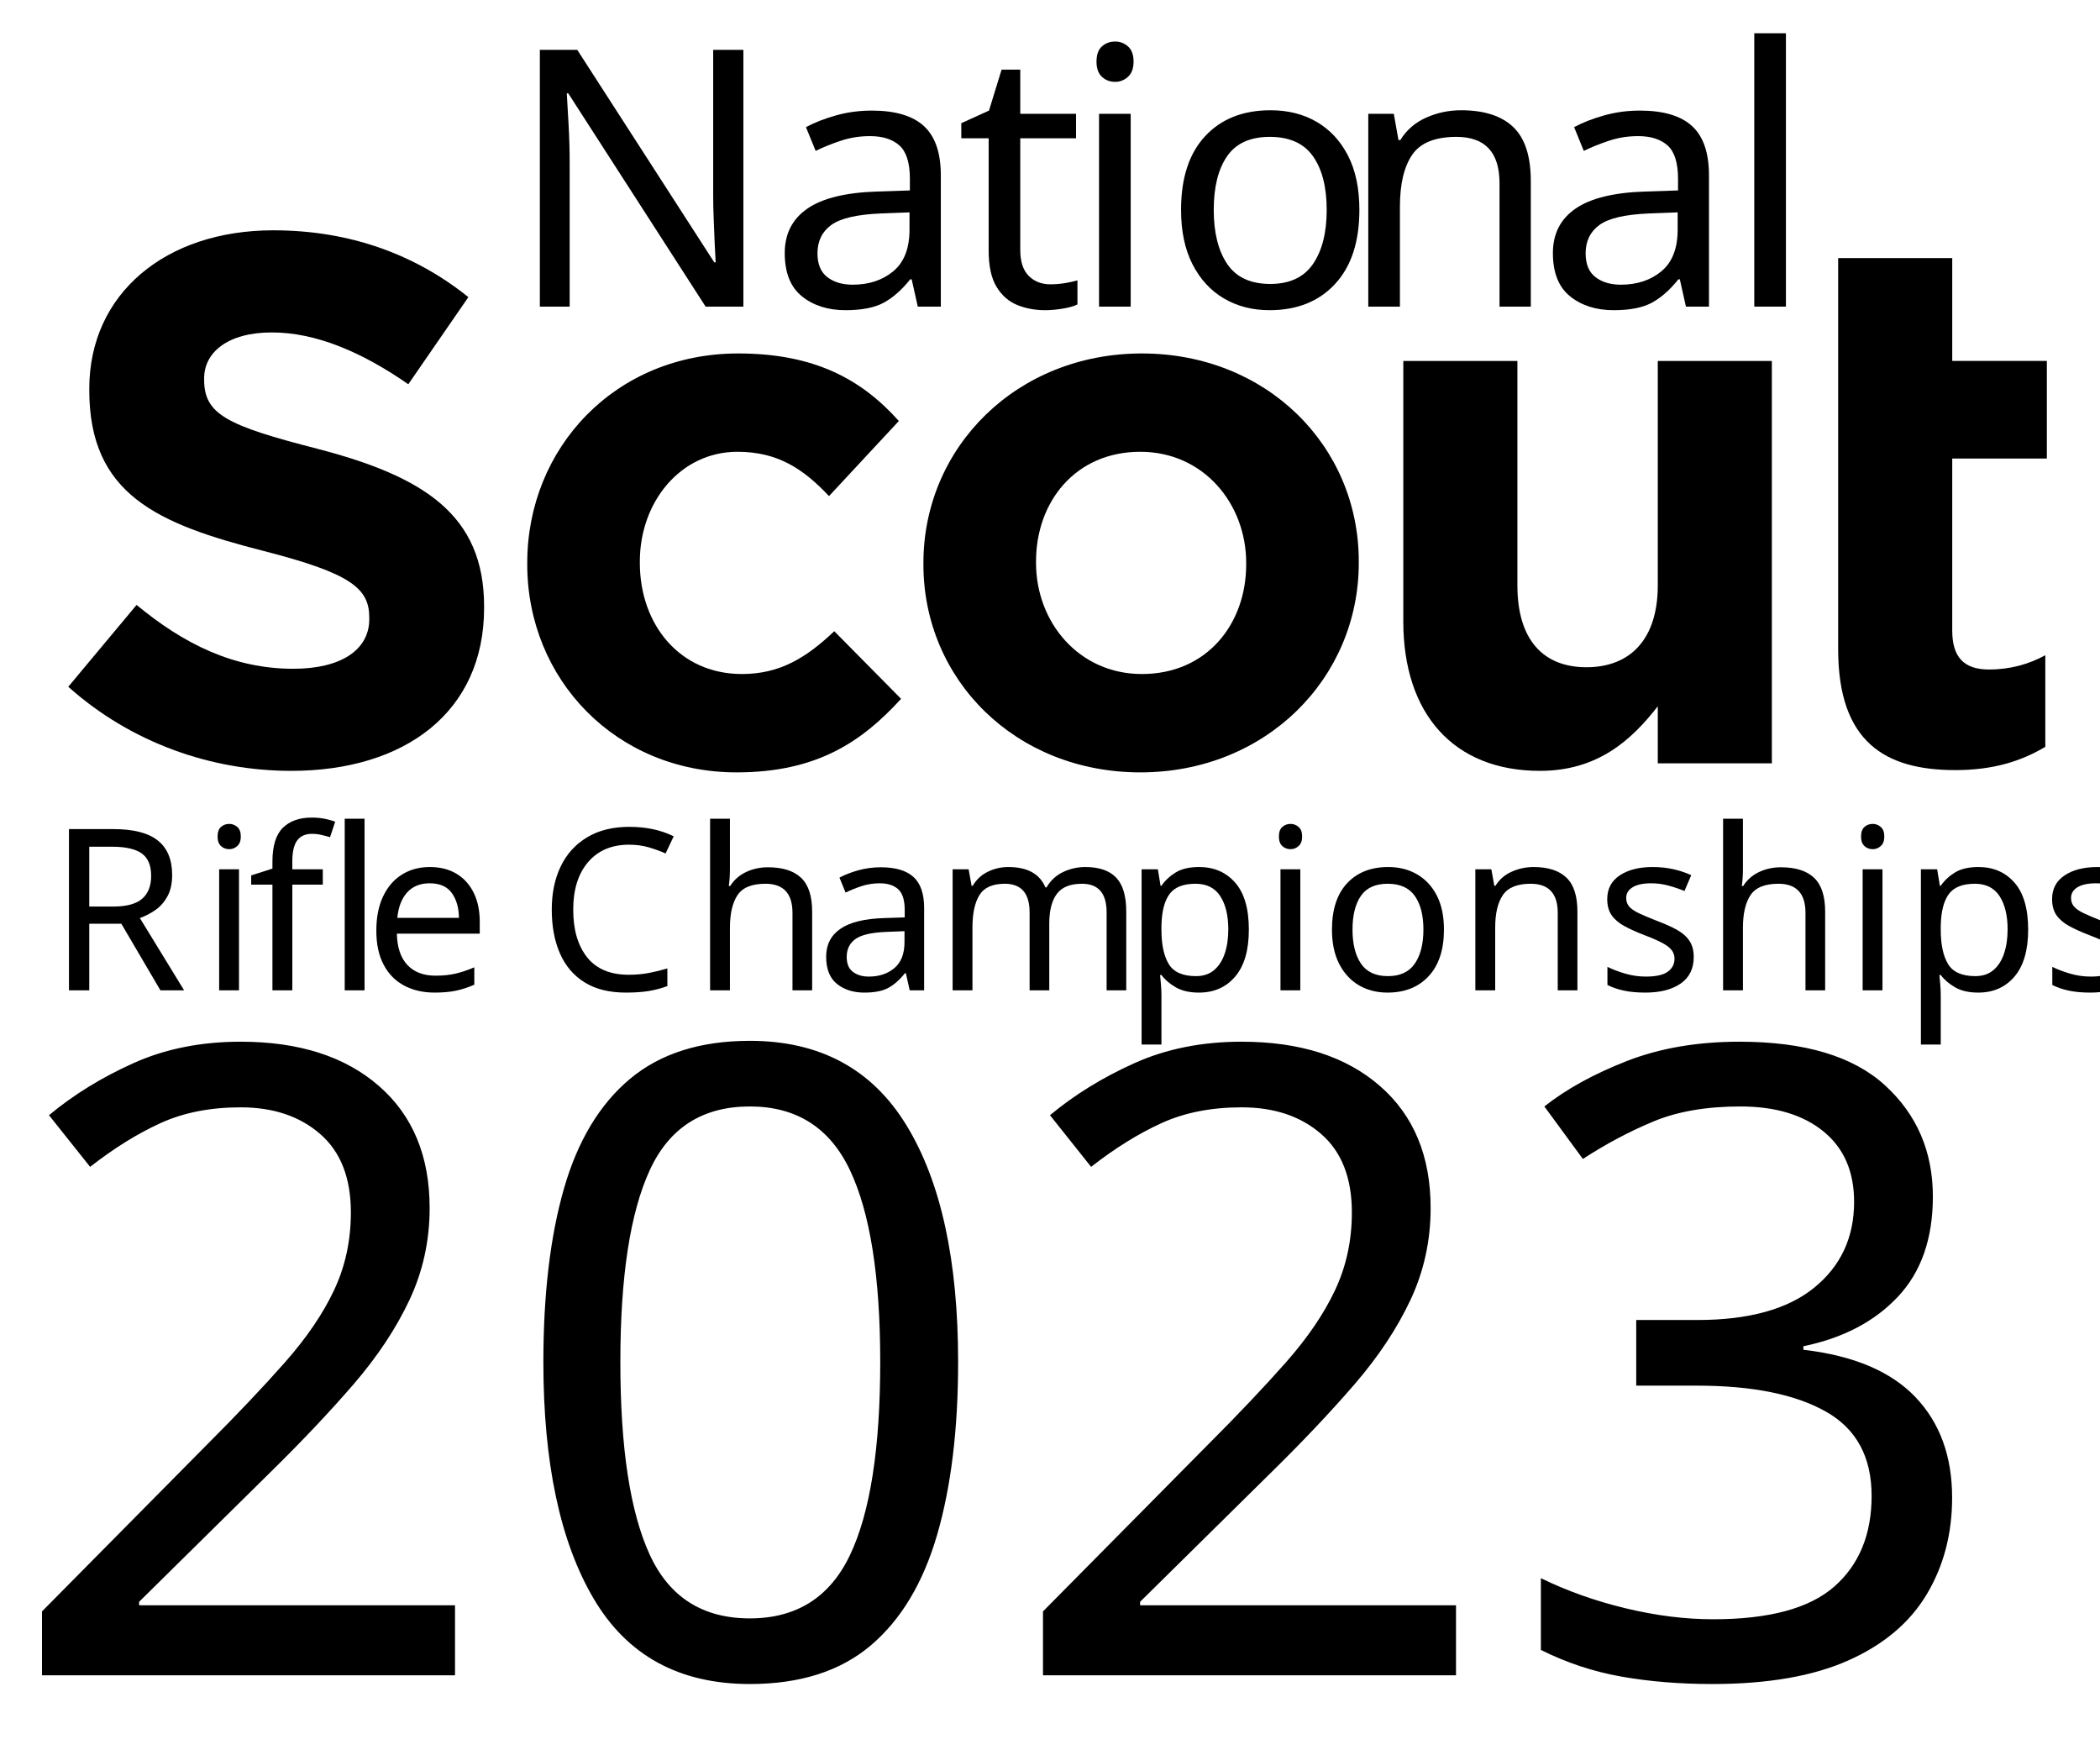
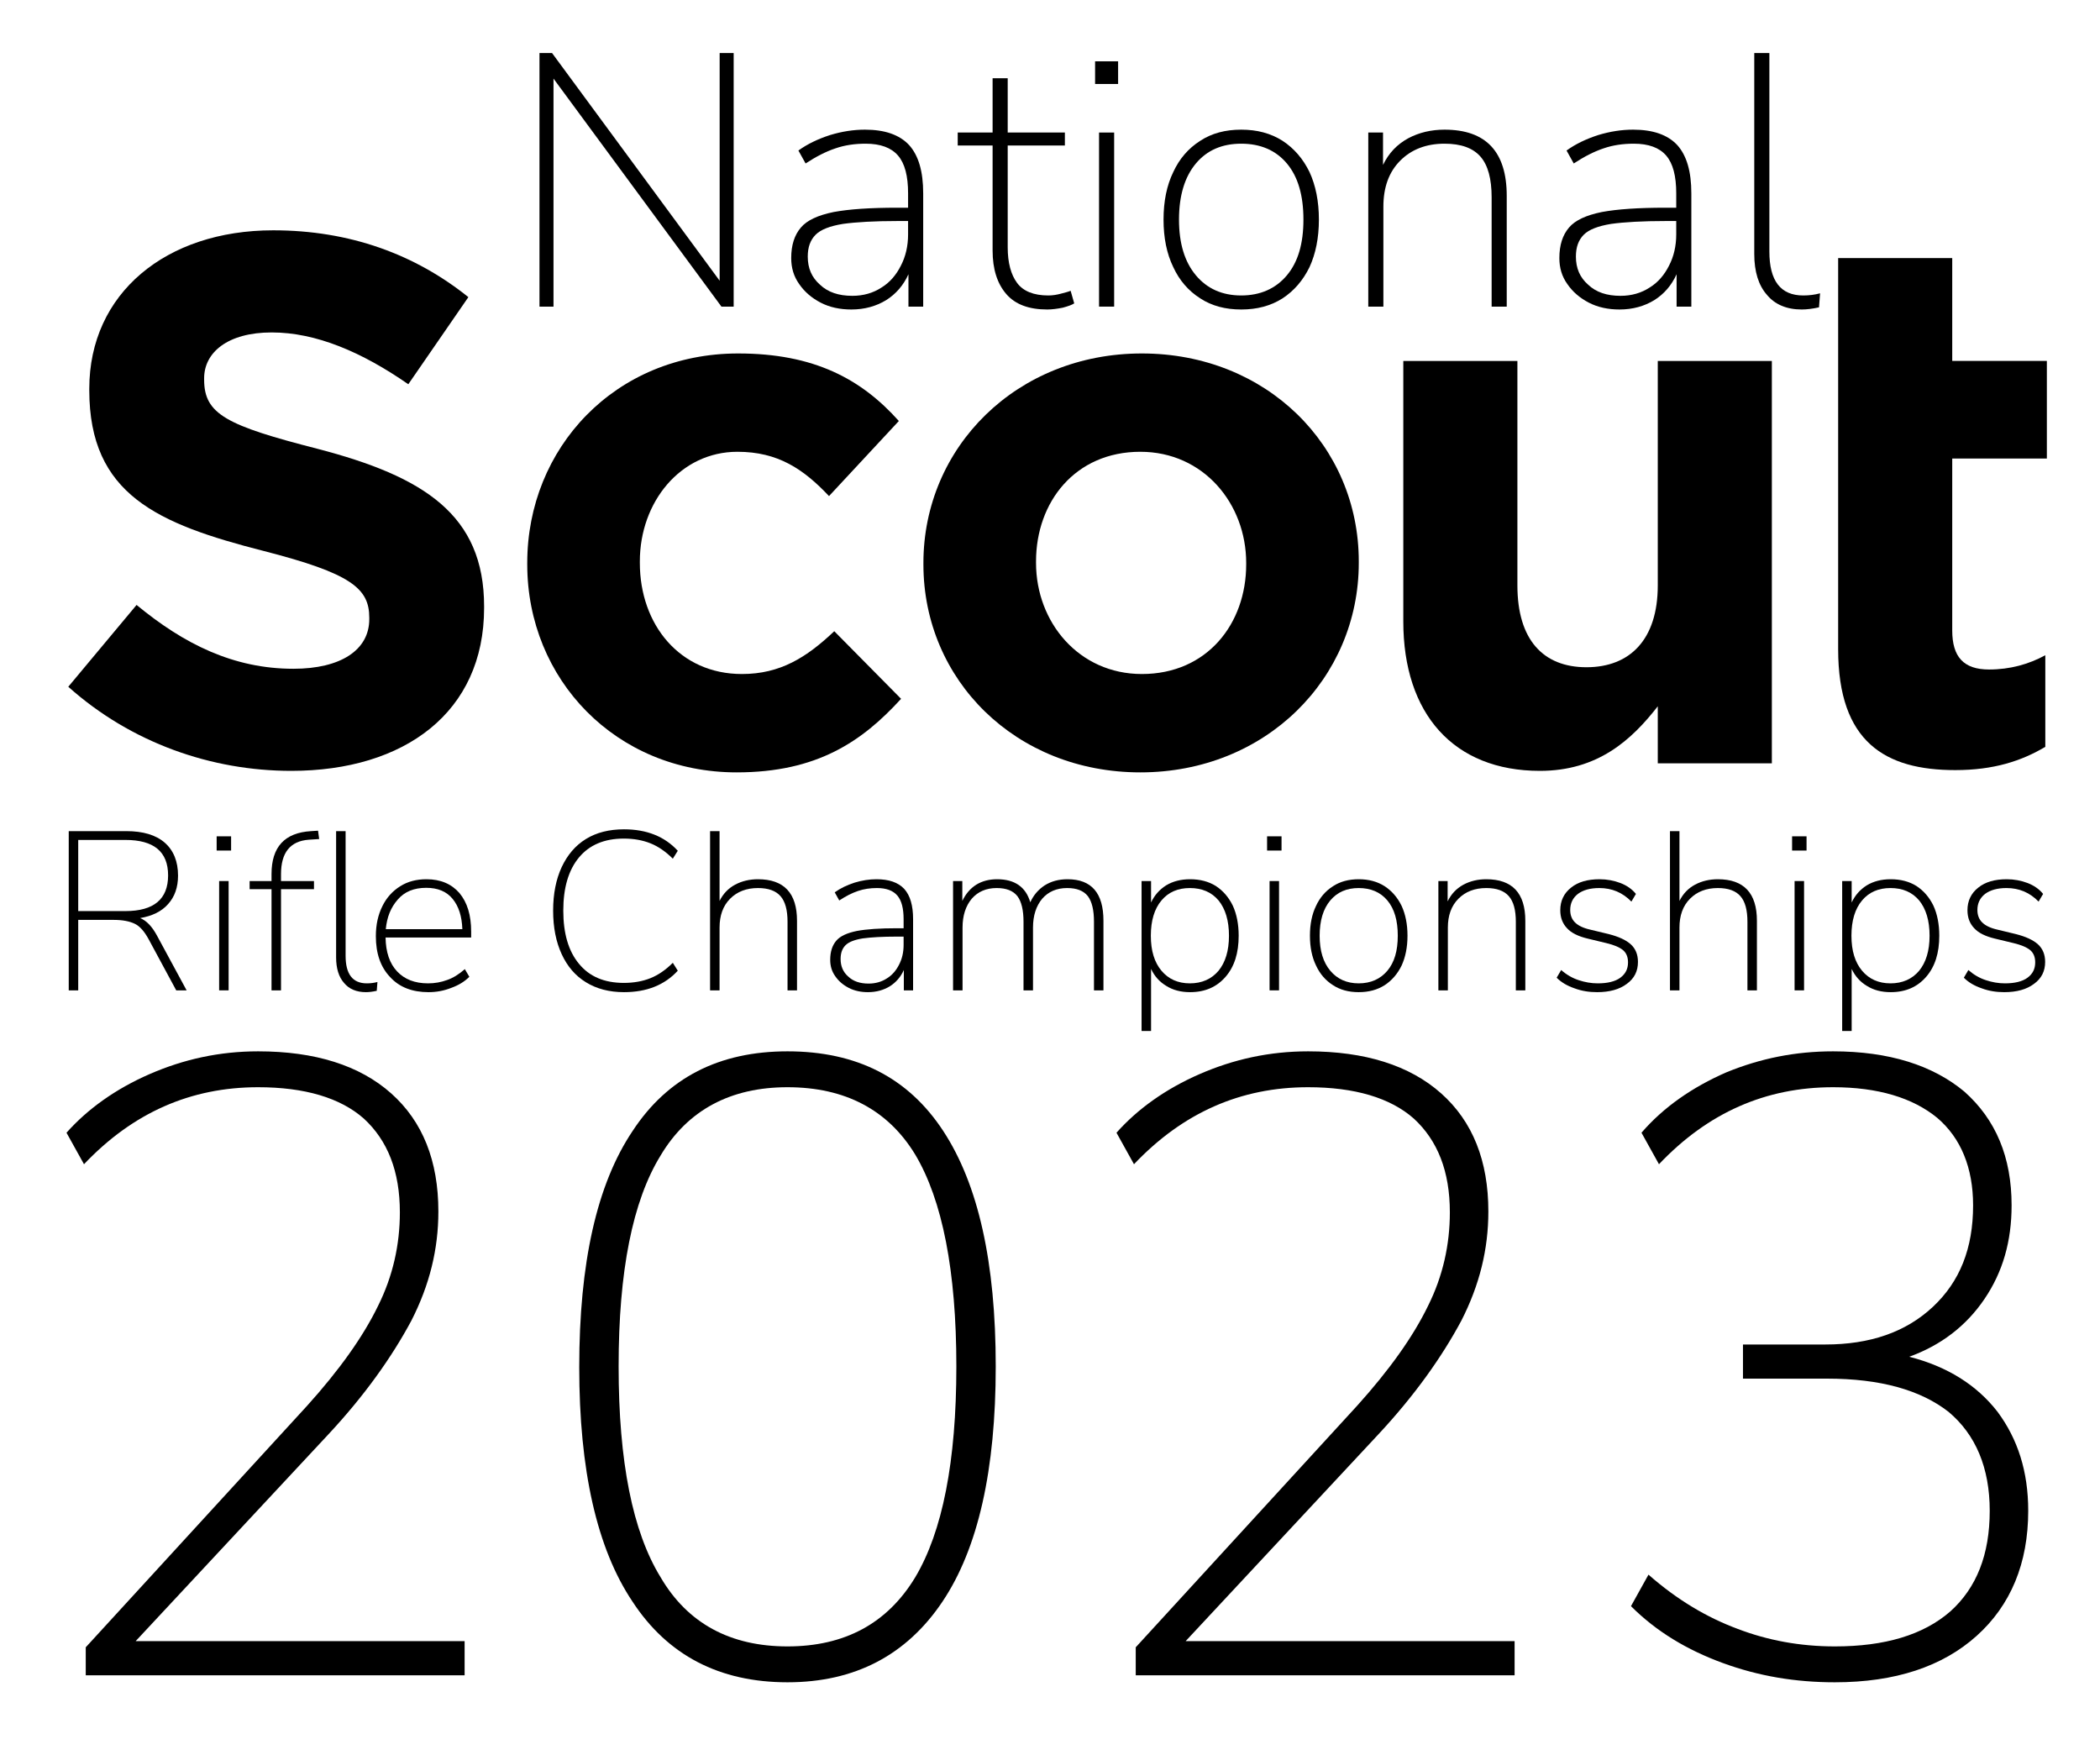
<svg xmlns="http://www.w3.org/2000/svg" width="100%" height="100%" viewBox="0 0 789 659" version="1.1" xml:space="preserve" style="fill-rule:evenodd;clip-rule:evenodd;stroke-linejoin:round;stroke-miterlimit:2;">
  <g id="Layer-1">
    <g>
-       <text x="189.718px" y="115.185px" style="font-family:'NunitoSans-ExtraLight', 'Nunito Sans';font-weight:200;font-size:135.114px;">N</text>
-       <text x="288.622px" y="115.185px" style="font-family:'NunitoSans-ExtraLight', 'Nunito Sans';font-weight:200;font-size:135.114px;">a</text>
-       <text x="359.017px" y="115.185px" style="font-family:'NunitoSans-ExtraLight', 'Nunito Sans';font-weight:200;font-size:135.114px;">t</text>
-       <text x="401.443px" y="115.185px" style="font-family:'NunitoSans-ExtraLight', 'Nunito Sans';font-weight:200;font-size:135.114px;">io<tspan x="502.598px " y="115.185px ">n</tspan>
-       </text>
-       <text x="577.226px" y="115.185px" style="font-family:'NunitoSans-ExtraLight', 'Nunito Sans';font-weight:200;font-size:135.114px;">a<tspan x="647.621px " y="115.185px ">l</tspan>
-       </text>
-       <text x="17.681px" y="372.04px" style="font-family:'NunitoSans-ExtraLight', 'Nunito Sans';font-weight:200;font-size:84.845px;">R</text>
-       <text x="75.121px" y="372.04px" style="font-family:'NunitoSans-ExtraLight', 'Nunito Sans';font-weight:200;font-size:84.845px;">i</text>
-       <text x="93.108px" y="372.04px" style="font-family:'NunitoSans-ExtraLight', 'Nunito Sans';font-weight:200;font-size:84.845px;">ﬂ</text>
-       <text x="136.718px" y="372.04px" style="font-family:'NunitoSans-ExtraLight', 'Nunito Sans';font-weight:200;font-size:84.845px;">e</text>
-       <text x="202.134px" y="372.04px" style="font-family:'NunitoSans-ExtraLight', 'Nunito Sans';font-weight:200;font-size:84.845px;">C</text>
-       <text x="259.574px" y="372.04px" style="font-family:'NunitoSans-ExtraLight', 'Nunito Sans';font-weight:200;font-size:84.845px;">h</text>
-       <text x="306.493px" y="372.04px" style="font-family:'NunitoSans-ExtraLight', 'Nunito Sans';font-weight:200;font-size:84.845px;">a</text>
-       <text x="350.697px" y="372.04px" style="font-family:'NunitoSans-ExtraLight', 'Nunito Sans';font-weight:200;font-size:84.845px;">m<tspan x="421.694px 469.782px 487.665px 533.208px 580.024px 620.222px 667.037px 684.921px 733.009px " y="372.04px 372.04px 372.04px 372.04px 372.04px 372.04px 372.04px 372.04px 372.04px ">pionships</tspan>
-       </text>
-       <text x="0px" y="629.344px" style="font-family:'NunitoSans-ExtraLight', 'Nunito Sans';font-weight:200;font-size:328.746px;">2023</text>
+       <g transform="matrix(135.114,0,0,135.114,189.718,115.185)">
+         <path d="M0.096,-0L0.096,-0.705L0.131,-0.705L0.597,-0.072L0.597,-0.705L0.636,-0.705L0.636,-0L0.602,-0L0.135,-0.634L0.135,-0L0.096,-0Z" style="fill-rule:nonzero;" />
+       </g>
+       <g transform="matrix(135.114,0,0,135.114,288.622,115.185)">
+         <path d="M0.231,0.008C0.2,0.008 0.171,0.002 0.146,-0.011C0.121,-0.024 0.101,-0.041 0.086,-0.063C0.071,-0.084 0.064,-0.108 0.064,-0.135C0.064,-0.171 0.073,-0.199 0.091,-0.22C0.108,-0.24 0.138,-0.254 0.182,-0.263C0.225,-0.271 0.284,-0.275 0.359,-0.275L0.389,-0.275L0.389,-0.315C0.389,-0.363 0.38,-0.398 0.361,-0.42C0.342,-0.442 0.312,-0.453 0.271,-0.453C0.241,-0.453 0.213,-0.449 0.187,-0.44C0.16,-0.431 0.133,-0.417 0.104,-0.398L0.084,-0.434C0.109,-0.452 0.138,-0.466 0.172,-0.477C0.205,-0.487 0.237,-0.492 0.269,-0.492C0.324,-0.492 0.365,-0.478 0.392,-0.449C0.418,-0.42 0.431,-0.376 0.431,-0.315L0.431,-0L0.39,-0L0.39,-0.09C0.376,-0.059 0.355,-0.035 0.328,-0.018C0.3,-0.001 0.268,0.008 0.231,0.008ZM0.234,-0.03C0.265,-0.03 0.292,-0.038 0.315,-0.053C0.338,-0.067 0.356,-0.088 0.369,-0.114C0.382,-0.139 0.389,-0.168 0.389,-0.201L0.389,-0.238L0.361,-0.238C0.295,-0.238 0.244,-0.235 0.208,-0.23C0.171,-0.224 0.146,-0.214 0.132,-0.2C0.117,-0.185 0.11,-0.165 0.11,-0.139C0.11,-0.107 0.121,-0.081 0.144,-0.061C0.166,-0.04 0.196,-0.03 0.234,-0.03Z" style="fill-rule:nonzero;" />
+       </g>
+       <g transform="matrix(135.114,0,0,135.114,359.017,115.185)">
+         <path d="M0.255,0.008C0.204,0.008 0.166,-0.006 0.141,-0.035C0.116,-0.064 0.103,-0.104 0.103,-0.156L0.103,-0.448L0.006,-0.448L0.006,-0.484L0.103,-0.484L0.103,-0.635L0.145,-0.635L0.145,-0.484L0.304,-0.484L0.304,-0.448L0.145,-0.448L0.145,-0.165C0.145,-0.122 0.154,-0.089 0.171,-0.066C0.188,-0.043 0.217,-0.031 0.258,-0.031C0.27,-0.031 0.282,-0.033 0.293,-0.036C0.304,-0.039 0.313,-0.041 0.32,-0.044L0.33,-0.009C0.324,-0.005 0.313,-0.001 0.298,0.003C0.283,0.006 0.268,0.008 0.255,0.008Z" style="fill-rule:nonzero;" />
+       </g>
+       <g transform="matrix(135.114,0,0,135.114,401.443,115.185)">
+         <path d="M0.074,-0.619L0.074,-0.682L0.138,-0.682L0.138,-0.619L0.074,-0.619ZM0.085,-0L0.085,-0.484L0.127,-0.484L0.127,-0L0.085,-0Z" style="fill-rule:nonzero;" />
+       </g>
+       <g transform="matrix(135.114,0,0,135.114,429.997,115.185)">
+         <path d="M0.269,0.008C0.225,0.008 0.187,-0.002 0.155,-0.023C0.122,-0.044 0.097,-0.073 0.08,-0.11C0.062,-0.147 0.053,-0.191 0.053,-0.242C0.053,-0.293 0.062,-0.337 0.08,-0.374C0.097,-0.411 0.122,-0.44 0.155,-0.461C0.187,-0.482 0.225,-0.492 0.269,-0.492C0.313,-0.492 0.351,-0.482 0.384,-0.461C0.416,-0.44 0.441,-0.411 0.459,-0.374C0.476,-0.337 0.485,-0.293 0.485,-0.242C0.485,-0.191 0.476,-0.147 0.459,-0.11C0.441,-0.073 0.416,-0.044 0.384,-0.023C0.351,-0.002 0.313,0.008 0.269,0.008ZM0.269,-0.031C0.322,-0.031 0.365,-0.05 0.396,-0.087C0.427,-0.124 0.442,-0.175 0.442,-0.242C0.442,-0.309 0.427,-0.361 0.396,-0.398C0.365,-0.435 0.322,-0.453 0.269,-0.453C0.216,-0.453 0.174,-0.435 0.143,-0.398C0.112,-0.361 0.096,-0.309 0.096,-0.242C0.096,-0.175 0.112,-0.124 0.143,-0.087C0.174,-0.05 0.216,-0.031 0.269,-0.031Z" style="fill-rule:nonzero;" />
+       </g>
+       <g transform="matrix(135.114,0,0,135.114,502.598,115.185)">
+         <path d="M0.085,-0L0.085,-0.484L0.126,-0.484L0.126,-0.394C0.142,-0.427 0.165,-0.451 0.196,-0.468C0.226,-0.484 0.26,-0.492 0.297,-0.492C0.412,-0.492 0.47,-0.431 0.47,-0.308L0.47,-0L0.428,-0L0.428,-0.304C0.428,-0.355 0.418,-0.393 0.397,-0.417C0.376,-0.441 0.343,-0.453 0.297,-0.453C0.246,-0.453 0.205,-0.437 0.174,-0.406C0.142,-0.374 0.127,-0.331 0.127,-0.278L0.127,-0L0.085,-0Z" style="fill-rule:nonzero;" />
+       </g>
+       <g transform="matrix(135.114,0,0,135.114,577.226,115.185)">
+         <path d="M0.231,0.008C0.2,0.008 0.171,0.002 0.146,-0.011C0.121,-0.024 0.101,-0.041 0.086,-0.063C0.071,-0.084 0.064,-0.108 0.064,-0.135C0.064,-0.171 0.073,-0.199 0.091,-0.22C0.108,-0.24 0.138,-0.254 0.182,-0.263C0.225,-0.271 0.284,-0.275 0.359,-0.275L0.389,-0.275L0.389,-0.315C0.389,-0.363 0.38,-0.398 0.361,-0.42C0.342,-0.442 0.312,-0.453 0.271,-0.453C0.241,-0.453 0.213,-0.449 0.187,-0.44C0.16,-0.431 0.133,-0.417 0.104,-0.398L0.084,-0.434C0.109,-0.452 0.138,-0.466 0.172,-0.477C0.205,-0.487 0.237,-0.492 0.269,-0.492C0.324,-0.492 0.365,-0.478 0.392,-0.449C0.418,-0.42 0.431,-0.376 0.431,-0.315L0.431,-0L0.39,-0L0.39,-0.09C0.376,-0.059 0.355,-0.035 0.328,-0.018C0.3,-0.001 0.268,0.008 0.231,0.008ZM0.234,-0.03C0.265,-0.03 0.292,-0.038 0.315,-0.053C0.338,-0.067 0.356,-0.088 0.369,-0.114C0.382,-0.139 0.389,-0.168 0.389,-0.201L0.389,-0.238L0.361,-0.238C0.295,-0.238 0.244,-0.235 0.208,-0.23C0.171,-0.224 0.146,-0.214 0.132,-0.2C0.117,-0.185 0.11,-0.165 0.11,-0.139C0.11,-0.107 0.121,-0.081 0.144,-0.061C0.166,-0.04 0.196,-0.03 0.234,-0.03Z" style="fill-rule:nonzero;" />
+       </g>
+       <g transform="matrix(135.114,0,0,135.114,647.621,115.185)">
+         <path d="M0.217,0.008C0.175,0.008 0.142,-0.006 0.12,-0.033C0.097,-0.059 0.085,-0.097 0.085,-0.146L0.085,-0.705L0.127,-0.705L0.127,-0.153C0.127,-0.072 0.158,-0.031 0.221,-0.031C0.238,-0.031 0.253,-0.033 0.268,-0.037L0.265,0.002C0.247,0.006 0.231,0.008 0.217,0.008Z" style="fill-rule:nonzero;" />
+       </g>
+       <g transform="matrix(84.845,0,0,84.845,17.6807,372.04)">
+         <path d="M0.096,-0L0.096,-0.705L0.351,-0.705C0.425,-0.705 0.482,-0.688 0.521,-0.654C0.56,-0.62 0.58,-0.571 0.58,-0.508C0.58,-0.456 0.565,-0.414 0.536,-0.382C0.507,-0.349 0.465,-0.329 0.412,-0.32C0.44,-0.309 0.465,-0.283 0.487,-0.242L0.618,-0L0.572,-0L0.45,-0.226C0.431,-0.261 0.411,-0.284 0.388,-0.295C0.365,-0.306 0.334,-0.312 0.295,-0.312L0.138,-0.312L0.138,-0L0.096,-0ZM0.138,-0.351L0.347,-0.351C0.473,-0.351 0.536,-0.404 0.536,-0.509C0.536,-0.614 0.473,-0.666 0.347,-0.666L0.138,-0.666L0.138,-0.351Z" style="fill-rule:nonzero;" />
+       </g>
+       <g transform="matrix(84.845,0,0,84.845,75.1208,372.04)">
+         <path d="M0.074,-0.619L0.074,-0.682L0.138,-0.682L0.138,-0.619L0.074,-0.619ZM0.085,-0L0.085,-0.484L0.127,-0.484L0.127,-0L0.085,-0Z" style="fill-rule:nonzero;" />
+       </g>
+       <g transform="matrix(84.845,0,0,84.845,93.1079,372.04)">
+         <path d="M0.105,-0L0.105,-0.448L0.008,-0.448L0.008,-0.484L0.105,-0.484L0.105,-0.515C0.105,-0.635 0.163,-0.698 0.28,-0.705L0.311,-0.707L0.316,-0.67L0.27,-0.667C0.188,-0.661 0.147,-0.61 0.147,-0.515L0.147,-0.484L0.293,-0.484L0.293,-0.448L0.147,-0.448L0.147,-0L0.105,-0ZM0.523,0.008C0.481,0.008 0.448,-0.006 0.426,-0.033C0.403,-0.059 0.391,-0.097 0.391,-0.146L0.391,-0.705L0.433,-0.705L0.433,-0.153C0.433,-0.072 0.464,-0.031 0.527,-0.031C0.544,-0.031 0.559,-0.033 0.574,-0.037L0.571,0.002C0.553,0.006 0.537,0.008 0.523,0.008Z" style="fill-rule:nonzero;" />
+       </g>
+       <g transform="matrix(84.845,0,0,84.845,136.718,372.04)">
+         <path d="M0.286,0.008C0.214,0.008 0.157,-0.014 0.116,-0.059C0.074,-0.103 0.053,-0.163 0.053,-0.24C0.053,-0.291 0.063,-0.335 0.082,-0.373C0.1,-0.41 0.127,-0.44 0.161,-0.461C0.194,-0.482 0.233,-0.492 0.277,-0.492C0.34,-0.492 0.388,-0.471 0.423,-0.431C0.458,-0.389 0.475,-0.333 0.475,-0.26L0.475,-0.234L0.096,-0.234C0.097,-0.169 0.114,-0.119 0.147,-0.084C0.18,-0.049 0.225,-0.031 0.284,-0.031C0.314,-0.031 0.342,-0.036 0.369,-0.046C0.395,-0.055 0.421,-0.071 0.447,-0.094L0.467,-0.06C0.446,-0.039 0.42,-0.023 0.387,-0.011C0.354,0.002 0.321,0.008 0.286,0.008ZM0.276,-0.454C0.222,-0.454 0.18,-0.437 0.15,-0.402C0.119,-0.367 0.102,-0.324 0.097,-0.271L0.436,-0.271C0.434,-0.328 0.42,-0.372 0.393,-0.405C0.366,-0.438 0.327,-0.454 0.276,-0.454Z" style="fill-rule:nonzero;" />
+       </g>
+       <g transform="matrix(84.845,0,0,84.845,202.134,372.04)">
+         <path d="M0.381,0.008C0.315,0.008 0.259,-0.007 0.212,-0.036C0.165,-0.065 0.13,-0.106 0.105,-0.16C0.08,-0.214 0.067,-0.278 0.067,-0.353C0.067,-0.428 0.08,-0.492 0.105,-0.546C0.13,-0.599 0.165,-0.641 0.212,-0.67C0.259,-0.699 0.315,-0.713 0.381,-0.713C0.482,-0.713 0.561,-0.681 0.619,-0.618L0.597,-0.583C0.566,-0.614 0.533,-0.637 0.498,-0.651C0.463,-0.665 0.424,-0.672 0.38,-0.672C0.294,-0.672 0.228,-0.644 0.182,-0.589C0.135,-0.533 0.112,-0.454 0.112,-0.353C0.112,-0.252 0.135,-0.173 0.182,-0.117C0.228,-0.061 0.294,-0.033 0.38,-0.033C0.424,-0.033 0.463,-0.04 0.498,-0.054C0.533,-0.068 0.566,-0.091 0.597,-0.122L0.619,-0.087C0.561,-0.024 0.482,0.008 0.381,0.008Z" style="fill-rule:nonzero;" />
+       </g>
+       <g transform="matrix(84.845,0,0,84.845,259.574,372.04)">
+         <path d="M0.085,-0L0.085,-0.705L0.127,-0.705L0.127,-0.396C0.143,-0.428 0.166,-0.452 0.196,-0.468C0.226,-0.484 0.26,-0.492 0.297,-0.492C0.412,-0.492 0.47,-0.431 0.47,-0.308L0.47,-0L0.428,-0L0.428,-0.304C0.428,-0.355 0.418,-0.393 0.397,-0.417C0.376,-0.441 0.343,-0.453 0.297,-0.453C0.246,-0.453 0.205,-0.437 0.174,-0.406C0.142,-0.374 0.127,-0.331 0.127,-0.278L0.127,-0L0.085,-0Z" style="fill-rule:nonzero;" />
+       </g>
+       <g transform="matrix(84.845,0,0,84.845,306.493,372.04)">
+         <path d="M0.231,0.008C0.2,0.008 0.171,0.002 0.146,-0.011C0.121,-0.024 0.101,-0.041 0.086,-0.063C0.071,-0.084 0.064,-0.108 0.064,-0.135C0.064,-0.171 0.073,-0.199 0.091,-0.22C0.108,-0.24 0.138,-0.254 0.182,-0.263C0.225,-0.271 0.284,-0.275 0.359,-0.275L0.389,-0.275L0.389,-0.315C0.389,-0.363 0.38,-0.398 0.361,-0.42C0.342,-0.442 0.312,-0.453 0.271,-0.453C0.241,-0.453 0.213,-0.449 0.187,-0.44C0.16,-0.431 0.133,-0.417 0.104,-0.398L0.084,-0.434C0.109,-0.452 0.138,-0.466 0.172,-0.477C0.205,-0.487 0.237,-0.492 0.269,-0.492C0.324,-0.492 0.365,-0.478 0.392,-0.449C0.418,-0.42 0.431,-0.376 0.431,-0.315L0.431,-0L0.39,-0L0.39,-0.09C0.376,-0.059 0.355,-0.035 0.328,-0.018C0.3,-0.001 0.268,0.008 0.231,0.008ZM0.234,-0.03C0.265,-0.03 0.292,-0.038 0.315,-0.053C0.338,-0.067 0.356,-0.088 0.369,-0.114C0.382,-0.139 0.389,-0.168 0.389,-0.201L0.389,-0.238L0.361,-0.238C0.295,-0.238 0.244,-0.235 0.208,-0.23C0.171,-0.224 0.146,-0.214 0.132,-0.2C0.117,-0.185 0.11,-0.165 0.11,-0.139C0.11,-0.107 0.121,-0.081 0.144,-0.061C0.166,-0.04 0.196,-0.03 0.234,-0.03Z" style="fill-rule:nonzero;" />
+       </g>
+       <g transform="matrix(84.845,0,0,84.845,350.697,372.04)">
+         <path d="M0.087,-0L0.087,-0.484L0.128,-0.484L0.128,-0.396C0.143,-0.427 0.163,-0.451 0.19,-0.468C0.216,-0.484 0.247,-0.492 0.282,-0.492C0.36,-0.492 0.409,-0.458 0.429,-0.39C0.443,-0.421 0.464,-0.446 0.493,-0.465C0.522,-0.483 0.555,-0.492 0.594,-0.492C0.7,-0.492 0.753,-0.431 0.753,-0.308L0.753,-0L0.711,-0L0.711,-0.304C0.711,-0.355 0.702,-0.393 0.684,-0.417C0.665,-0.441 0.635,-0.453 0.592,-0.453C0.546,-0.453 0.509,-0.437 0.482,-0.406C0.455,-0.374 0.441,-0.331 0.441,-0.278L0.441,-0L0.399,-0L0.399,-0.304C0.399,-0.355 0.39,-0.393 0.372,-0.417C0.353,-0.441 0.323,-0.453 0.28,-0.453C0.234,-0.453 0.197,-0.437 0.17,-0.406C0.143,-0.374 0.129,-0.331 0.129,-0.278L0.129,-0L0.087,-0Z" style="fill-rule:nonzero;" />
+       </g>
+       <g transform="matrix(84.845,0,0,84.845,421.694,372.04)">
+         <path d="M0.085,0.18L0.085,-0.484L0.127,-0.484L0.127,-0.389C0.142,-0.421 0.164,-0.446 0.194,-0.465C0.224,-0.483 0.259,-0.492 0.3,-0.492C0.344,-0.492 0.382,-0.482 0.414,-0.462C0.446,-0.441 0.471,-0.412 0.489,-0.375C0.506,-0.338 0.515,-0.293 0.515,-0.242C0.515,-0.165 0.496,-0.105 0.457,-0.06C0.418,-0.015 0.366,0.008 0.3,0.008C0.259,0.008 0.224,-0.001 0.194,-0.02C0.164,-0.038 0.142,-0.063 0.127,-0.095L0.127,0.18L0.085,0.18ZM0.299,-0.031C0.352,-0.031 0.395,-0.05 0.426,-0.087C0.456,-0.124 0.472,-0.175 0.472,-0.242C0.472,-0.309 0.456,-0.361 0.426,-0.398C0.395,-0.435 0.352,-0.453 0.299,-0.453C0.246,-0.453 0.204,-0.435 0.173,-0.398C0.142,-0.361 0.126,-0.309 0.126,-0.242C0.126,-0.175 0.142,-0.124 0.173,-0.087C0.204,-0.05 0.246,-0.031 0.299,-0.031Z" style="fill-rule:nonzero;" />
+       </g>
+       <g transform="matrix(84.845,0,0,84.845,469.782,372.04)">
+         <path d="M0.074,-0.619L0.074,-0.682L0.138,-0.682L0.138,-0.619L0.074,-0.619ZM0.085,-0L0.085,-0.484L0.127,-0.484L0.127,-0L0.085,-0Z" style="fill-rule:nonzero;" />
+       </g>
+       <g transform="matrix(84.845,0,0,84.845,487.665,372.04)">
+         <path d="M0.269,0.008C0.225,0.008 0.187,-0.002 0.155,-0.023C0.122,-0.044 0.097,-0.073 0.08,-0.11C0.062,-0.147 0.053,-0.191 0.053,-0.242C0.053,-0.293 0.062,-0.337 0.08,-0.374C0.097,-0.411 0.122,-0.44 0.155,-0.461C0.187,-0.482 0.225,-0.492 0.269,-0.492C0.313,-0.492 0.351,-0.482 0.384,-0.461C0.416,-0.44 0.441,-0.411 0.459,-0.374C0.476,-0.337 0.485,-0.293 0.485,-0.242C0.485,-0.191 0.476,-0.147 0.459,-0.11C0.441,-0.073 0.416,-0.044 0.384,-0.023C0.351,-0.002 0.313,0.008 0.269,0.008ZM0.269,-0.031C0.322,-0.031 0.365,-0.05 0.396,-0.087C0.427,-0.124 0.442,-0.175 0.442,-0.242C0.442,-0.309 0.427,-0.361 0.396,-0.398C0.365,-0.435 0.322,-0.453 0.269,-0.453C0.216,-0.453 0.174,-0.435 0.143,-0.398C0.112,-0.361 0.096,-0.309 0.096,-0.242C0.096,-0.175 0.112,-0.124 0.143,-0.087C0.174,-0.05 0.216,-0.031 0.269,-0.031Z" style="fill-rule:nonzero;" />
+       </g>
+       <g transform="matrix(84.845,0,0,84.845,533.208,372.04)">
+         <path d="M0.085,-0L0.085,-0.484L0.126,-0.484L0.126,-0.394C0.142,-0.427 0.165,-0.451 0.196,-0.468C0.226,-0.484 0.26,-0.492 0.297,-0.492C0.412,-0.492 0.47,-0.431 0.47,-0.308L0.47,-0L0.428,-0L0.428,-0.304C0.428,-0.355 0.418,-0.393 0.397,-0.417C0.376,-0.441 0.343,-0.453 0.297,-0.453C0.246,-0.453 0.205,-0.437 0.174,-0.406C0.142,-0.374 0.127,-0.331 0.127,-0.278L0.127,-0L0.085,-0Z" style="fill-rule:nonzero;" />
+       </g>
+       <g transform="matrix(84.845,0,0,84.845,580.024,372.04)">
+         <path d="M0.236,0.008C0.201,0.008 0.168,0.003 0.136,-0.009C0.104,-0.02 0.078,-0.035 0.057,-0.056L0.077,-0.09C0.101,-0.069 0.127,-0.054 0.155,-0.045C0.182,-0.036 0.21,-0.031 0.239,-0.031C0.282,-0.031 0.316,-0.039 0.339,-0.056C0.362,-0.073 0.373,-0.095 0.373,-0.124C0.373,-0.147 0.366,-0.165 0.351,-0.178C0.335,-0.191 0.311,-0.201 0.278,-0.209L0.195,-0.229C0.153,-0.239 0.122,-0.254 0.103,-0.275C0.083,-0.296 0.073,-0.322 0.073,-0.355C0.073,-0.396 0.089,-0.43 0.121,-0.455C0.152,-0.48 0.194,-0.492 0.247,-0.492C0.28,-0.492 0.311,-0.486 0.34,-0.475C0.368,-0.464 0.391,-0.448 0.408,-0.427L0.388,-0.393C0.349,-0.433 0.302,-0.453 0.246,-0.453C0.205,-0.453 0.174,-0.444 0.151,-0.427C0.128,-0.409 0.117,-0.385 0.117,-0.356C0.117,-0.333 0.124,-0.315 0.138,-0.301C0.152,-0.287 0.174,-0.276 0.205,-0.269L0.288,-0.249C0.331,-0.238 0.364,-0.223 0.385,-0.204C0.406,-0.185 0.417,-0.159 0.417,-0.126C0.417,-0.085 0.401,-0.053 0.368,-0.029C0.335,-0.004 0.291,0.008 0.236,0.008Z" style="fill-rule:nonzero;" />
+       </g>
+       <g transform="matrix(84.845,0,0,84.845,620.222,372.04)">
+         <path d="M0.085,-0L0.085,-0.705L0.127,-0.705L0.127,-0.396C0.143,-0.428 0.166,-0.452 0.196,-0.468C0.226,-0.484 0.26,-0.492 0.297,-0.492C0.412,-0.492 0.47,-0.431 0.47,-0.308L0.47,-0L0.428,-0L0.428,-0.304C0.428,-0.355 0.418,-0.393 0.397,-0.417C0.376,-0.441 0.343,-0.453 0.297,-0.453C0.246,-0.453 0.205,-0.437 0.174,-0.406C0.142,-0.374 0.127,-0.331 0.127,-0.278L0.127,-0L0.085,-0Z" style="fill-rule:nonzero;" />
+       </g>
+       <g transform="matrix(84.845,0,0,84.845,667.037,372.04)">
+         <path d="M0.074,-0.619L0.074,-0.682L0.138,-0.682L0.138,-0.619L0.074,-0.619ZM0.085,-0L0.085,-0.484L0.127,-0.484L0.127,-0L0.085,-0Z" style="fill-rule:nonzero;" />
+       </g>
+       <g transform="matrix(84.845,0,0,84.845,684.921,372.04)">
+         <path d="M0.085,0.18L0.085,-0.484L0.127,-0.484L0.127,-0.389C0.142,-0.421 0.164,-0.446 0.194,-0.465C0.224,-0.483 0.259,-0.492 0.3,-0.492C0.344,-0.492 0.382,-0.482 0.414,-0.462C0.446,-0.441 0.471,-0.412 0.489,-0.375C0.506,-0.338 0.515,-0.293 0.515,-0.242C0.515,-0.165 0.496,-0.105 0.457,-0.06C0.418,-0.015 0.366,0.008 0.3,0.008C0.259,0.008 0.224,-0.001 0.194,-0.02C0.164,-0.038 0.142,-0.063 0.127,-0.095L0.127,0.18L0.085,0.18ZM0.299,-0.031C0.352,-0.031 0.395,-0.05 0.426,-0.087C0.456,-0.124 0.472,-0.175 0.472,-0.242C0.472,-0.309 0.456,-0.361 0.426,-0.398C0.395,-0.435 0.352,-0.453 0.299,-0.453C0.246,-0.453 0.204,-0.435 0.173,-0.398C0.142,-0.361 0.126,-0.309 0.126,-0.242C0.126,-0.175 0.142,-0.124 0.173,-0.087C0.204,-0.05 0.246,-0.031 0.299,-0.031Z" style="fill-rule:nonzero;" />
+       </g>
+       <g transform="matrix(84.845,0,0,84.845,733.009,372.04)">
+         <path d="M0.236,0.008C0.201,0.008 0.168,0.003 0.136,-0.009C0.104,-0.02 0.078,-0.035 0.057,-0.056L0.077,-0.09C0.101,-0.069 0.127,-0.054 0.155,-0.045C0.182,-0.036 0.21,-0.031 0.239,-0.031C0.282,-0.031 0.316,-0.039 0.339,-0.056C0.362,-0.073 0.373,-0.095 0.373,-0.124C0.373,-0.147 0.366,-0.165 0.351,-0.178C0.335,-0.191 0.311,-0.201 0.278,-0.209L0.195,-0.229C0.153,-0.239 0.122,-0.254 0.103,-0.275C0.083,-0.296 0.073,-0.322 0.073,-0.355C0.073,-0.396 0.089,-0.43 0.121,-0.455C0.152,-0.48 0.194,-0.492 0.247,-0.492C0.28,-0.492 0.311,-0.486 0.34,-0.475C0.368,-0.464 0.391,-0.448 0.408,-0.427L0.388,-0.393C0.349,-0.433 0.302,-0.453 0.246,-0.453C0.205,-0.453 0.174,-0.444 0.151,-0.427C0.128,-0.409 0.117,-0.385 0.117,-0.356C0.117,-0.333 0.124,-0.315 0.138,-0.301C0.152,-0.287 0.174,-0.276 0.205,-0.269L0.288,-0.249C0.331,-0.238 0.364,-0.223 0.385,-0.204C0.406,-0.185 0.417,-0.159 0.417,-0.126C0.417,-0.085 0.401,-0.053 0.368,-0.029C0.335,-0.004 0.291,0.008 0.236,0.008Z" style="fill-rule:nonzero;" />
+       </g>
+       <g transform="matrix(328.746,0,0,328.746,0,629.344)">
+         <path d="M0.098,-0L0.098,-0.032L0.351,-0.308C0.388,-0.349 0.415,-0.387 0.432,-0.422C0.449,-0.456 0.457,-0.492 0.457,-0.529C0.457,-0.576 0.443,-0.611 0.416,-0.636C0.389,-0.66 0.348,-0.672 0.295,-0.672C0.218,-0.672 0.152,-0.643 0.096,-0.584L0.076,-0.62C0.1,-0.647 0.132,-0.67 0.171,-0.687C0.21,-0.704 0.251,-0.713 0.295,-0.713C0.36,-0.713 0.411,-0.697 0.447,-0.665C0.483,-0.633 0.501,-0.588 0.501,-0.53C0.501,-0.487 0.491,-0.446 0.47,-0.405C0.448,-0.364 0.417,-0.32 0.375,-0.275L0.155,-0.039L0.531,-0.039L0.531,-0L0.098,-0Z" style="fill-rule:nonzero;" />
+       </g>
+       <g transform="matrix(328.746,0,0,328.746,197.247,629.344)">
+         <path d="M0.3,0.008C0.222,0.008 0.163,-0.023 0.123,-0.084C0.082,-0.145 0.062,-0.235 0.062,-0.352C0.062,-0.471 0.082,-0.561 0.123,-0.622C0.163,-0.683 0.222,-0.713 0.3,-0.713C0.379,-0.713 0.438,-0.683 0.478,-0.622C0.518,-0.561 0.538,-0.472 0.538,-0.353C0.538,-0.235 0.518,-0.145 0.477,-0.084C0.436,-0.023 0.377,0.008 0.3,0.008ZM0.3,-0.033C0.365,-0.033 0.414,-0.059 0.446,-0.112C0.477,-0.164 0.493,-0.244 0.493,-0.353C0.493,-0.462 0.477,-0.543 0.446,-0.595C0.415,-0.646 0.366,-0.672 0.3,-0.672C0.235,-0.672 0.186,-0.646 0.155,-0.594C0.123,-0.542 0.107,-0.462 0.107,-0.353C0.107,-0.244 0.123,-0.164 0.155,-0.112C0.186,-0.059 0.235,-0.033 0.3,-0.033Z" style="fill-rule:nonzero;" />
+       </g>
+       <g transform="matrix(328.746,0,0,328.746,394.495,629.344)">
+         <path d="M0.098,-0L0.098,-0.032L0.351,-0.308C0.388,-0.349 0.415,-0.387 0.432,-0.422C0.449,-0.456 0.457,-0.492 0.457,-0.529C0.457,-0.576 0.443,-0.611 0.416,-0.636C0.389,-0.66 0.348,-0.672 0.295,-0.672C0.218,-0.672 0.152,-0.643 0.096,-0.584L0.076,-0.62C0.1,-0.647 0.132,-0.67 0.171,-0.687C0.21,-0.704 0.251,-0.713 0.295,-0.713C0.36,-0.713 0.411,-0.697 0.447,-0.665C0.483,-0.633 0.501,-0.588 0.501,-0.53C0.501,-0.487 0.491,-0.446 0.47,-0.405C0.448,-0.364 0.417,-0.32 0.375,-0.275L0.155,-0.039L0.531,-0.039L0.531,-0L0.098,-0Z" style="fill-rule:nonzero;" />
+       </g>
+       <g transform="matrix(328.746,0,0,328.746,591.742,629.344)">
+         <path d="M0.297,0.008C0.252,0.008 0.21,0.001 0.169,-0.014C0.128,-0.029 0.093,-0.05 0.064,-0.079L0.084,-0.115C0.117,-0.086 0.151,-0.066 0.186,-0.053C0.22,-0.04 0.257,-0.033 0.297,-0.033C0.354,-0.033 0.398,-0.046 0.429,-0.073C0.459,-0.1 0.474,-0.138 0.474,-0.188C0.474,-0.237 0.458,-0.275 0.427,-0.301C0.395,-0.326 0.349,-0.339 0.288,-0.339L0.192,-0.339L0.192,-0.378L0.286,-0.378C0.337,-0.378 0.378,-0.392 0.409,-0.421C0.44,-0.45 0.455,-0.488 0.455,-0.537C0.455,-0.58 0.441,-0.614 0.414,-0.637C0.386,-0.66 0.346,-0.672 0.295,-0.672C0.218,-0.672 0.152,-0.643 0.096,-0.584L0.076,-0.62C0.101,-0.649 0.134,-0.672 0.173,-0.689C0.212,-0.705 0.252,-0.713 0.295,-0.713C0.359,-0.713 0.409,-0.697 0.445,-0.667C0.481,-0.635 0.499,-0.592 0.499,-0.537C0.499,-0.496 0.489,-0.461 0.468,-0.43C0.447,-0.399 0.418,-0.377 0.382,-0.364C0.425,-0.353 0.459,-0.332 0.483,-0.301C0.506,-0.27 0.518,-0.233 0.518,-0.188C0.518,-0.128 0.498,-0.08 0.459,-0.045C0.42,-0.01 0.366,0.008 0.297,0.008Z" style="fill-rule:nonzero;" />
+       </g>
    </g>
    <g transform="matrix(1,0,0,1,25.6523,118.112)">
      <path d="M0,139.879L25.661,109.141C43.434,123.811 62.049,133.119 84.607,133.119C102.373,133.119 113.091,126.066 113.091,114.498L113.091,113.929C113.091,102.941 106.32,97.3 73.322,88.843C33.559,78.689 7.892,67.681 7.892,28.48L7.892,27.915C7.892,-7.896 36.664,-31.593 76.994,-31.593C105.758,-31.593 130.296,-22.566 150.321,-6.488L127.755,26.233C110.269,14.106 93.066,6.773 76.423,6.773C59.792,6.773 51.045,14.384 51.045,23.972L51.045,24.53C51.045,37.51 59.502,41.74 93.632,50.485C133.675,60.915 156.233,75.299 156.233,109.711L156.233,110.269C156.233,149.474 126.344,171.472 83.764,171.472C53.863,171.472 23.689,161.037 0,139.879" style="fill-rule:nonzero;" />
    </g>
    <g transform="matrix(1,0,0,1,198.094,210.906)">
      <path d="M0,1.125L0,0.556C0,-42.591 32.997,-78.123 79.245,-78.123C107.74,-78.123 125.504,-68.539 139.615,-52.751L113.38,-24.547C103.793,-34.694 94.21,-41.188 78.973,-41.188C57.529,-41.188 42.304,-22.284 42.304,-0.014L42.304,0.556C42.304,23.685 57.251,42.299 80.65,42.299C95.048,42.299 104.923,36.088 115.353,26.217L140.453,51.611C125.788,67.685 108.868,79.248 78.684,79.248C33.279,79.248 0,44.264 0,1.125" style="fill-rule:nonzero;" />
    </g>
    <g transform="matrix(1,0,0,1,346.941,210.906)">
      <path d="M0,1.125L0,0.556C0,-42.873 34.973,-78.123 82.074,-78.123C128.889,-78.123 163.571,-43.442 163.571,-0.014L163.571,0.556C163.571,43.985 128.606,79.248 81.506,79.248C34.687,79.248 0,44.563 0,1.125M121.27,1.125L121.27,0.556C121.27,-21.725 105.202,-41.188 81.506,-41.188C56.974,-41.188 42.311,-22.284 42.311,-0.014L42.311,0.556C42.311,22.827 58.378,42.299 82.074,42.299C106.6,42.299 121.27,23.401 121.27,1.125" style="fill-rule:nonzero;" />
    </g>
    <g transform="matrix(1,0,0,1,527.242,191.726)">
      <path d="M0,41.732L0,-56.126L42.867,-56.126L42.867,28.198C42.867,48.501 52.45,58.931 68.819,58.931C85.168,58.931 95.609,48.501 95.609,28.198L95.609,-56.126L138.469,-56.126L138.469,95.034L95.609,95.034L95.609,73.602C85.732,86.296 73.045,97.858 51.323,97.858C18.896,97.858 0,76.422 0,41.732" style="fill-rule:nonzero;" />
    </g>
    <g transform="matrix(1,0,0,1,690.623,142.362)">
      <path d="M0,101.528L0,-45.408L42.86,-45.408L42.86,-6.772L78.409,-6.772L78.409,29.894L42.86,29.894L42.86,94.481C42.86,104.36 47.102,109.147 56.681,109.147C64.583,109.147 71.636,107.165 77.83,103.782L77.83,138.197C68.813,143.55 58.378,146.936 43.988,146.936C17.77,146.936 0,136.499 0,101.528" style="fill-rule:nonzero;" />
    </g>
  </g>
</svg>
